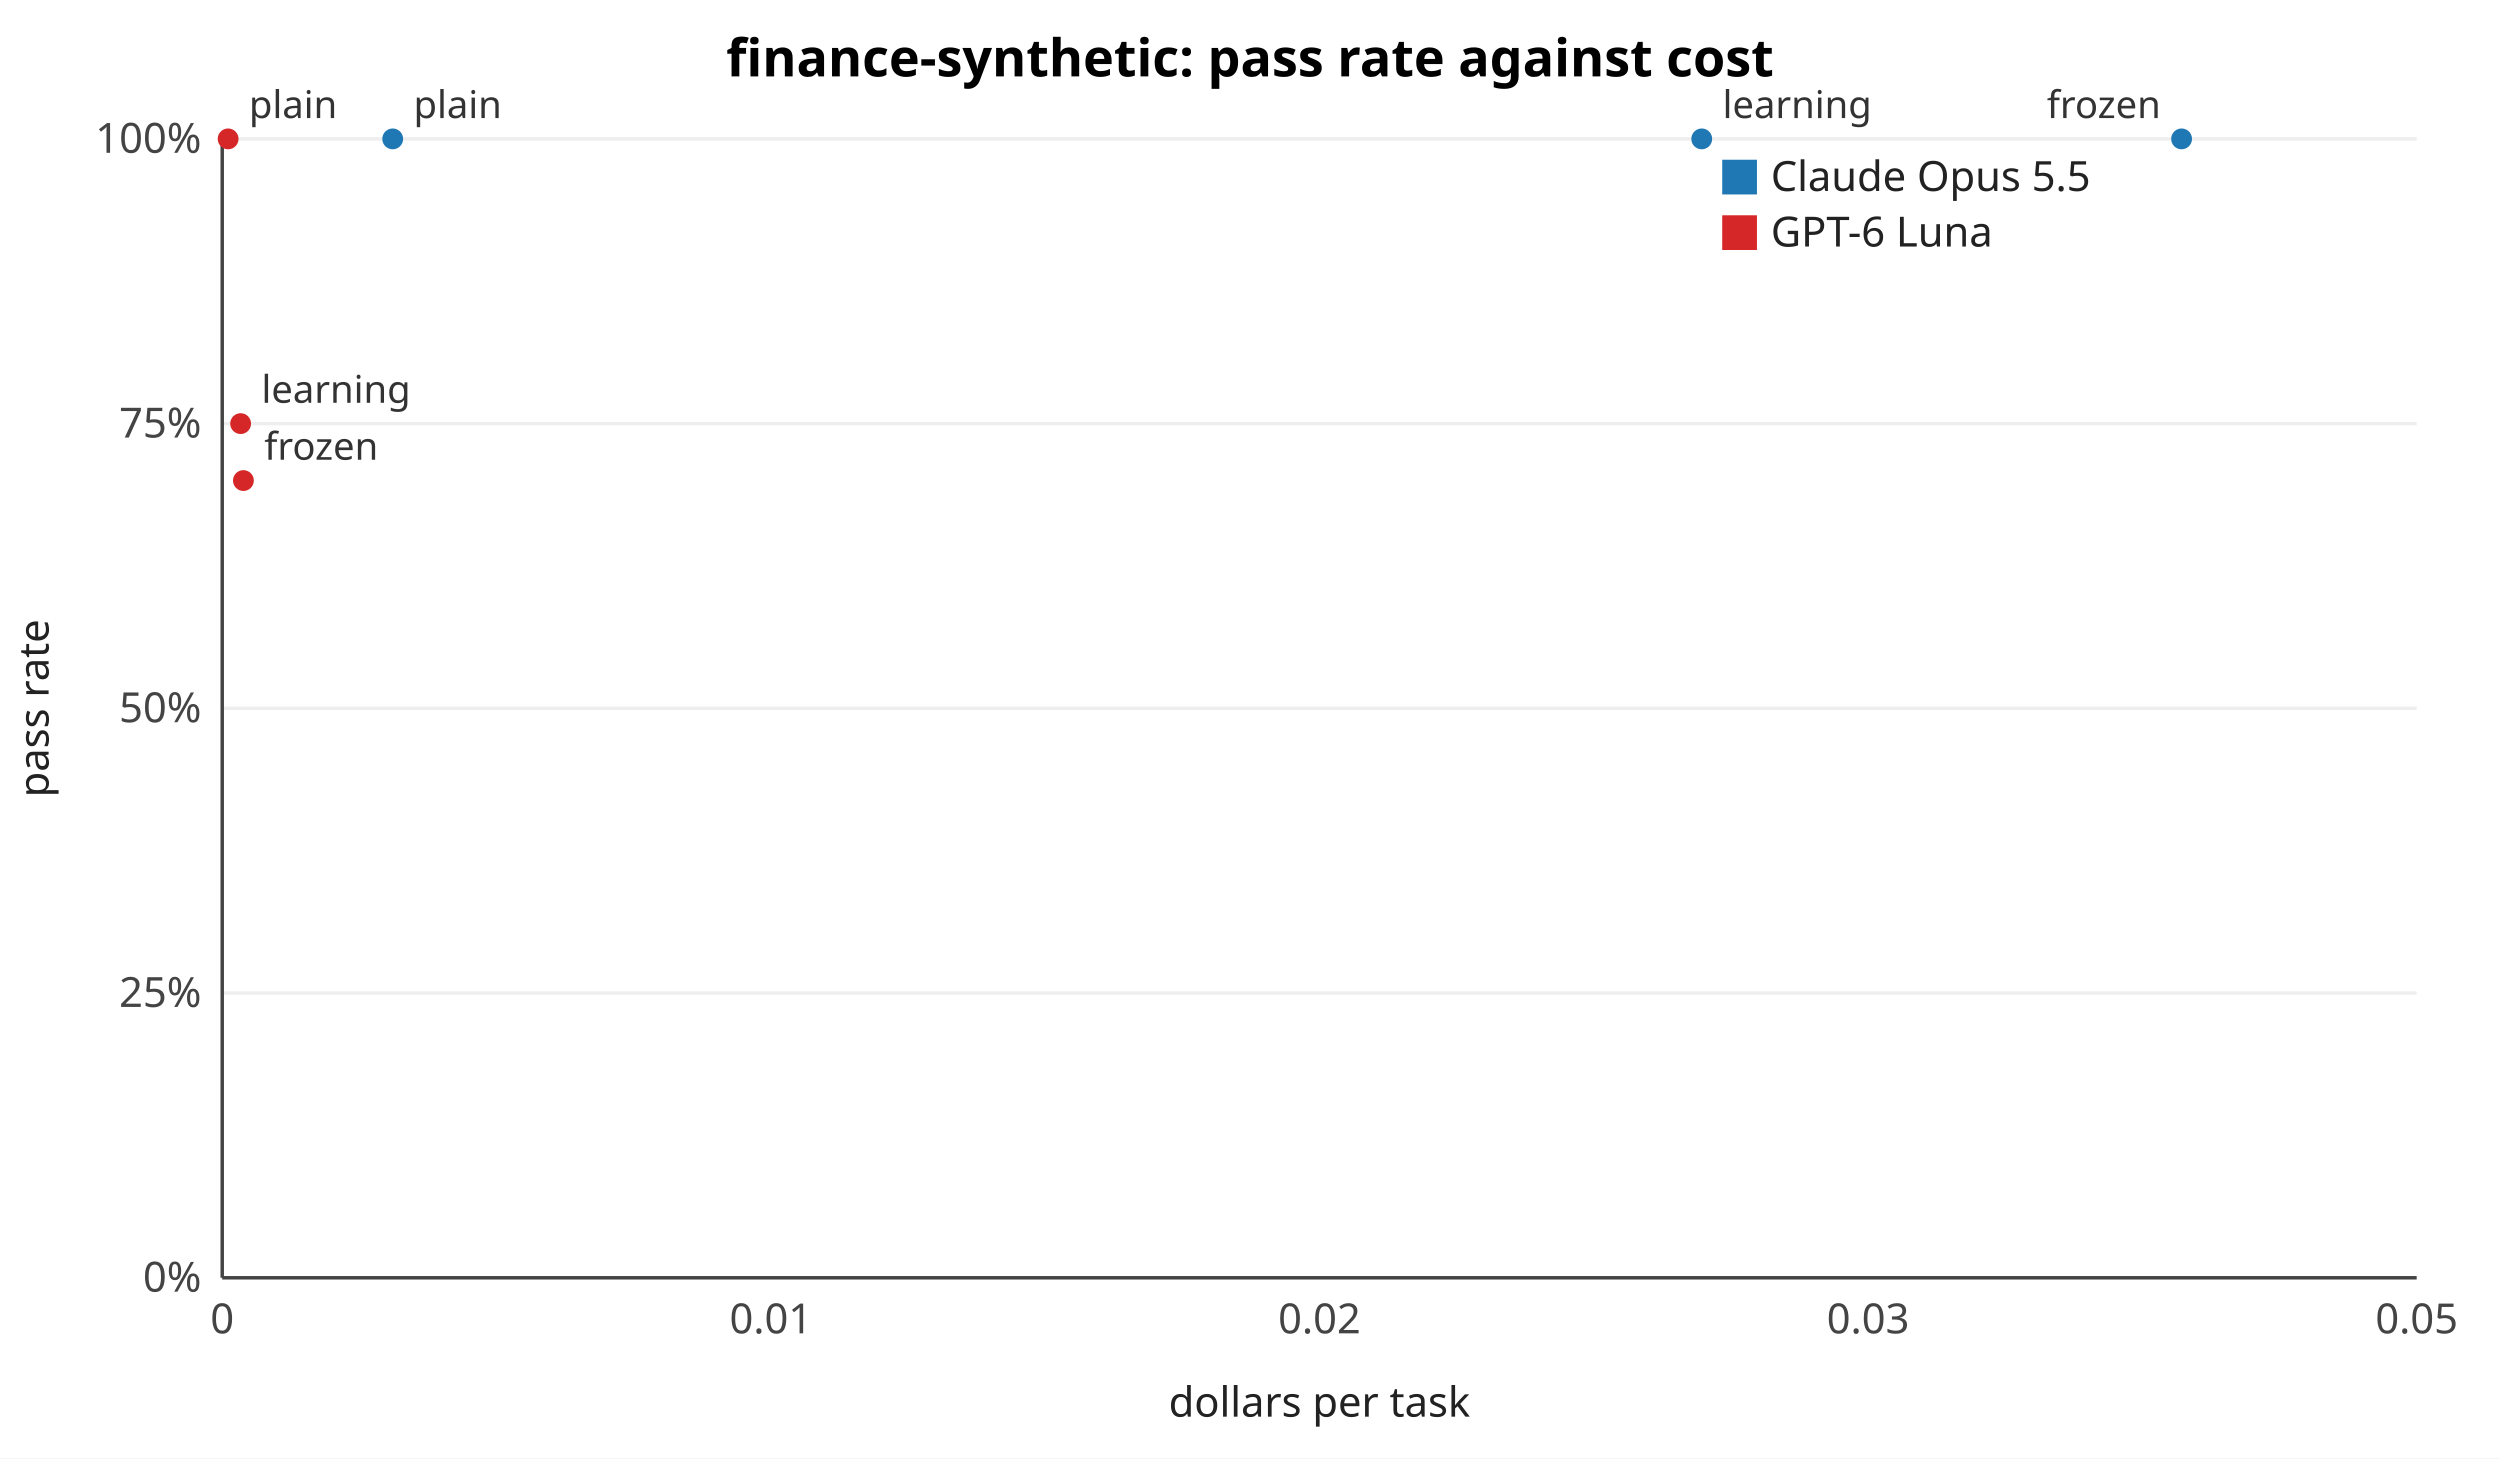
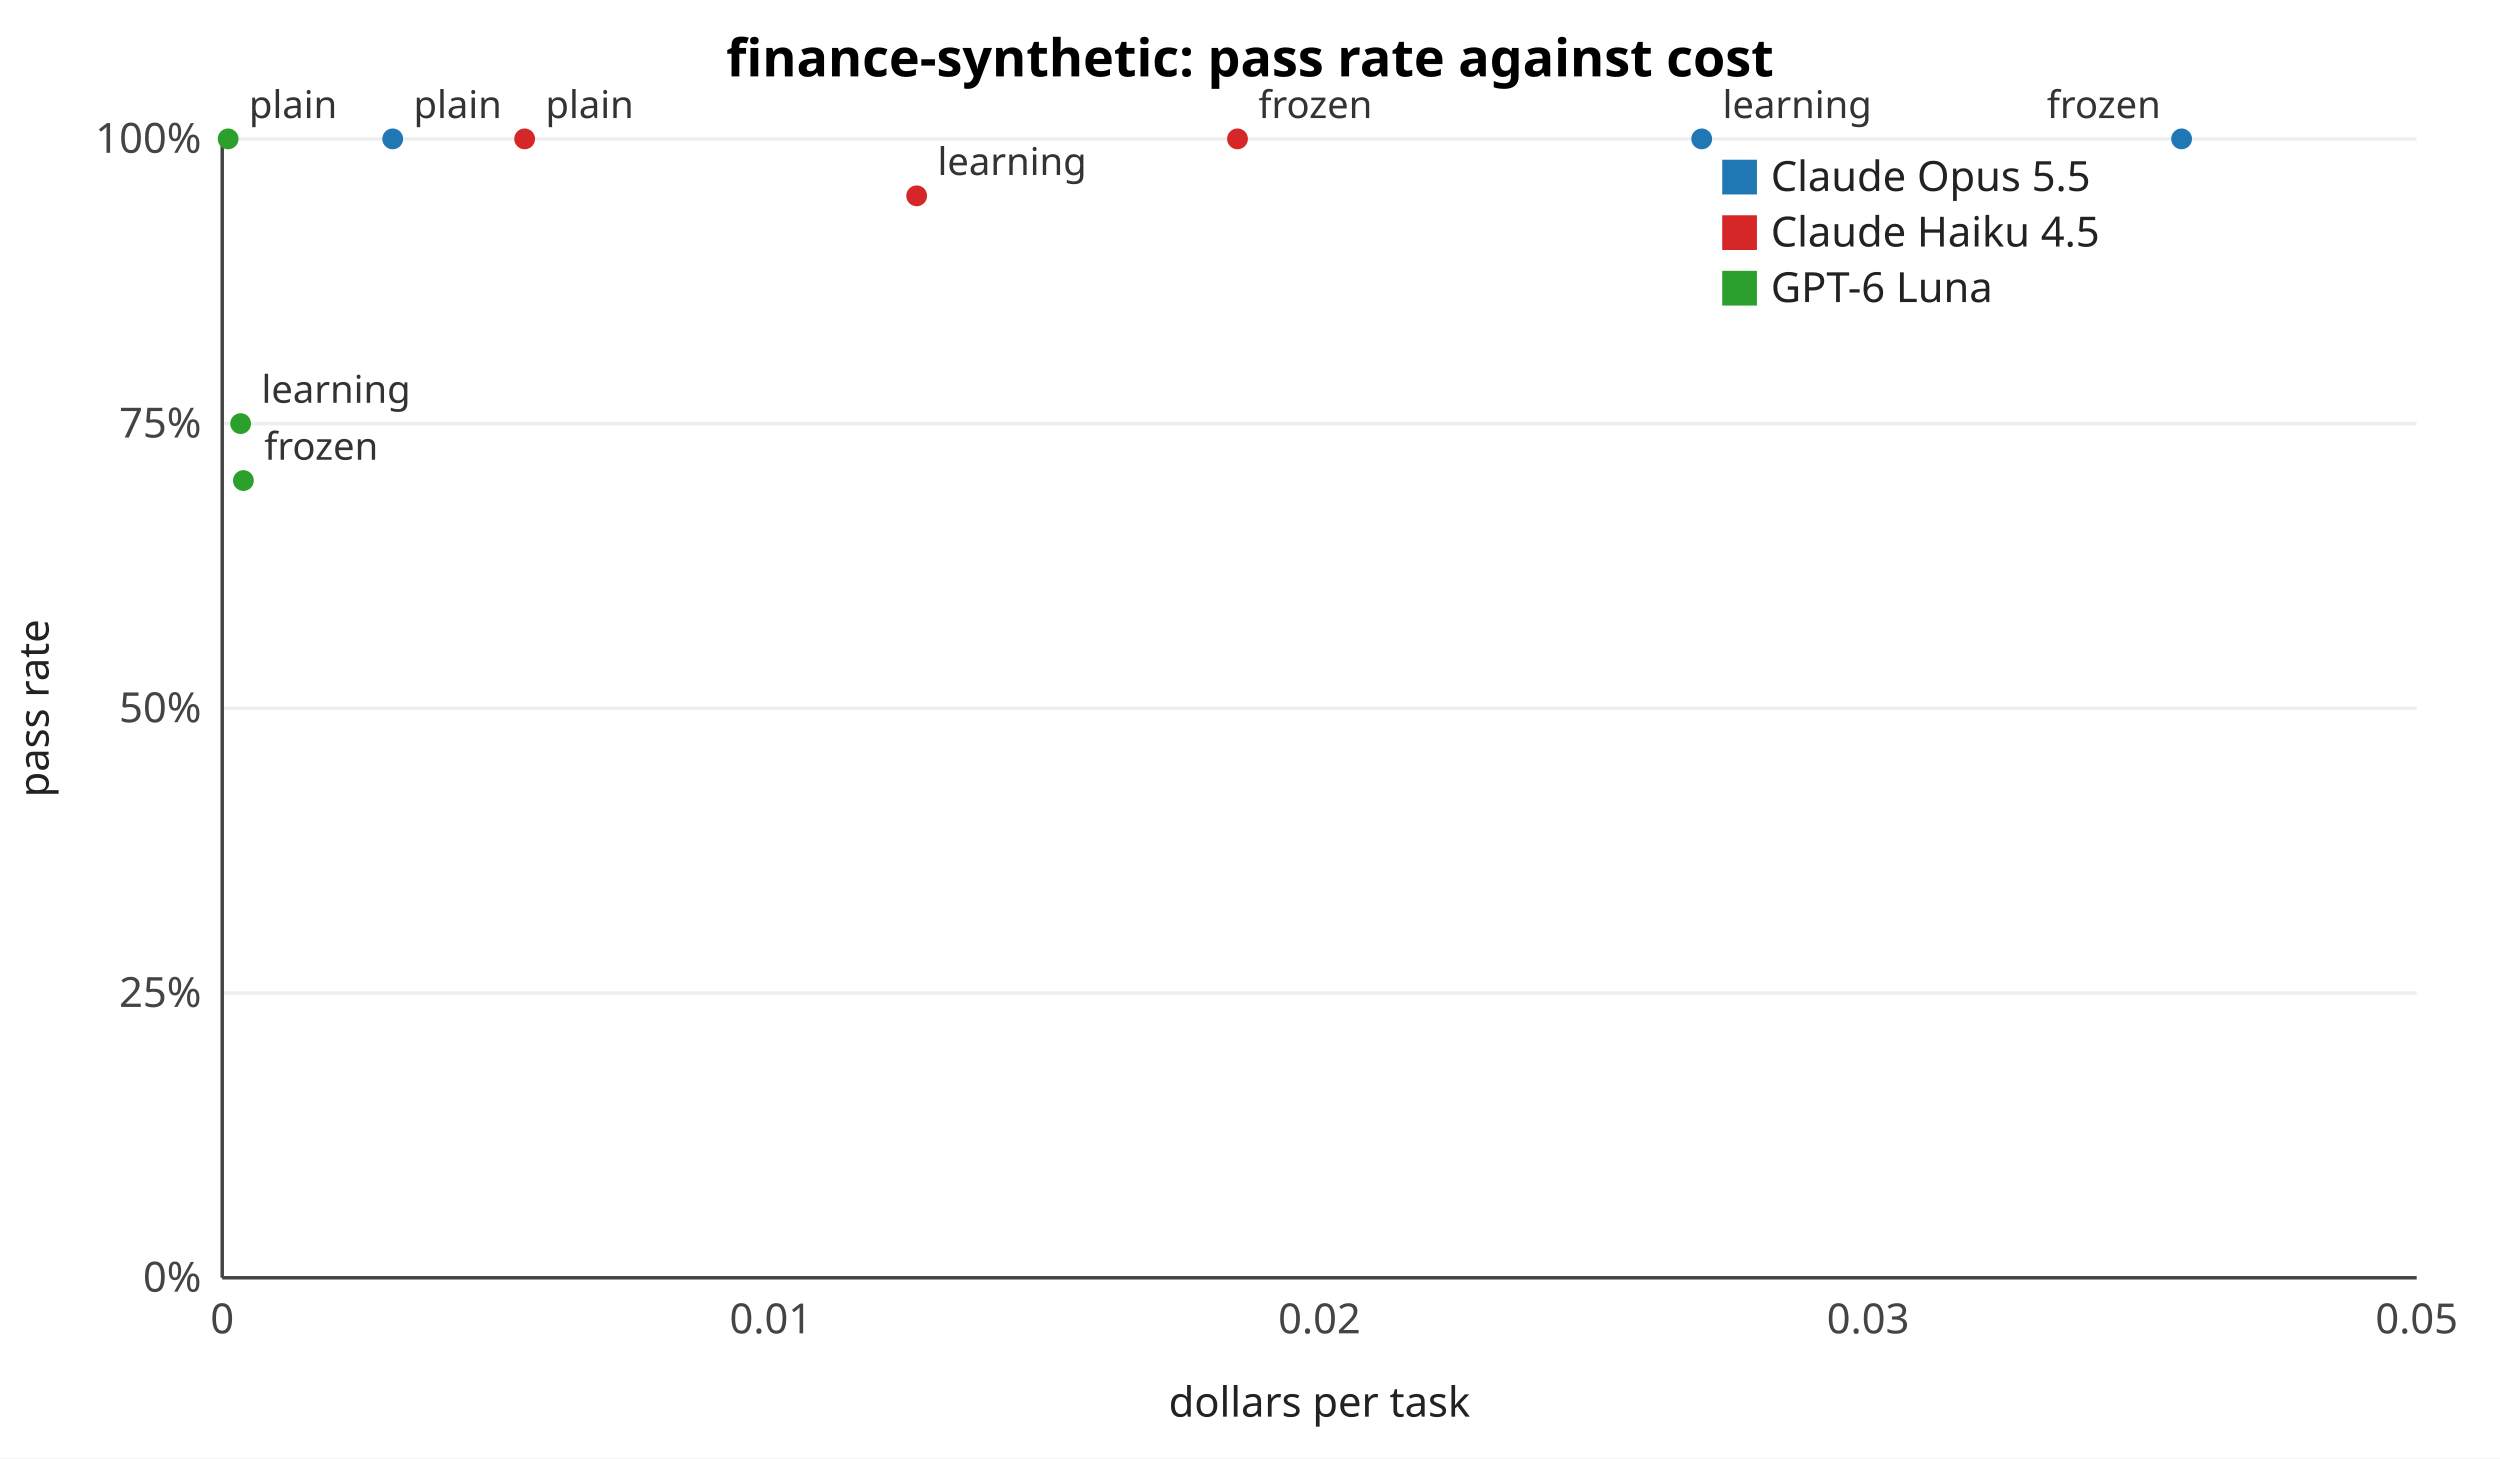
<svg xmlns="http://www.w3.org/2000/svg" width="720" height="420" viewBox="0 0 720 420" font-family="system-ui, sans-serif" font-size="12">
  <rect width="720" height="420" fill="#ffffff" />
  <text x="360" y="22" text-anchor="middle" font-size="15" font-weight="600">finance-synthetic: pass rate against cost</text>
  <text x="64" y="384" text-anchor="middle" fill="#444">0</text>
  <text x="58" y="372" text-anchor="end" fill="#444">0%</text>
  <line x1="64" y1="368" x2="696" y2="368" stroke="#eee" />
  <text x="222" y="384" text-anchor="middle" fill="#444">0.01</text>
  <text x="58" y="290" text-anchor="end" fill="#444">25%</text>
  <line x1="64" y1="286" x2="696" y2="286" stroke="#eee" />
  <text x="380" y="384" text-anchor="middle" fill="#444">0.02</text>
  <text x="58" y="208" text-anchor="end" fill="#444">50%</text>
  <line x1="64" y1="204" x2="696" y2="204" stroke="#eee" />
  <text x="538" y="384" text-anchor="middle" fill="#444">0.03</text>
  <text x="58" y="126" text-anchor="end" fill="#444">75%</text>
  <line x1="64" y1="122" x2="696" y2="122" stroke="#eee" />
  <text x="696" y="384" text-anchor="middle" fill="#444">0.05</text>
  <text x="58" y="44" text-anchor="end" fill="#444">100%</text>
  <line x1="64" y1="40" x2="696" y2="40" stroke="#eee" />
  <line x1="64" y1="368" x2="696" y2="368" stroke="#444" />
  <line x1="64" y1="40" x2="64" y2="368" stroke="#444" />
  <text x="380" y="408" text-anchor="middle" fill="#222">dollars per task</text>
  <text transform="translate(14 204) rotate(-90)" text-anchor="middle" fill="#222">pass rate</text>
  <circle cx="490.1" cy="40.0" r="3" fill="#1f77b4" />
  <circle cx="628.3" cy="40.0" r="3" fill="#1f77b4" />
  <circle cx="113.1" cy="40.0" r="3" fill="#1f77b4" />
  <rect x="496" y="46" width="10" height="10" fill="#1f77b4" />
  <text x="510" y="55" fill="#222">Claude Opus 5.5</text>
-   <circle cx="69.3" cy="122.0" r="3" fill="#d62728" />
-   <circle cx="70.1" cy="138.4" r="3" fill="#d62728" />
-   <circle cx="65.7" cy="40.0" r="3" fill="#d62728" />
+   <circle cx="264.0" cy="56.4" r="3" fill="#d62728" />
+   <circle cx="356.4" cy="40.0" r="3" fill="#d62728" />
+   <circle cx="151.1" cy="40.0" r="3" fill="#d62728" />
  <rect x="496" y="62" width="10" height="10" fill="#d62728" />
-   <text x="510" y="71" fill="#222">GPT-6 Luna</text>
+   <text x="510" y="71" fill="#222">Claude Haiku 4.5</text>
+   <circle cx="69.3" cy="122.0" r="3" fill="#2ca02c" />
+   <circle cx="70.1" cy="138.4" r="3" fill="#2ca02c" />
+   <circle cx="65.7" cy="40.0" r="3" fill="#2ca02c" />
+   <rect x="496" y="78" width="10" height="10" fill="#2ca02c" />
+   <text x="510" y="87" fill="#222">GPT-6 Luna</text>
  <text x="496.1" y="34.0" text-anchor="start" font-size="11" fill="#333">learning</text>
  <text x="622.3" y="34.0" text-anchor="end" font-size="11" fill="#333">frozen</text>
  <text x="119.1" y="34.0" text-anchor="start" font-size="11" fill="#333">plain</text>
+   <text x="270.0" y="50.4" text-anchor="start" font-size="11" fill="#333">learning</text>
+   <text x="362.4" y="34.0" text-anchor="start" font-size="11" fill="#333">frozen</text>
+   <text x="157.1" y="34.0" text-anchor="start" font-size="11" fill="#333">plain</text>
  <text x="75.3" y="116.0" text-anchor="start" font-size="11" fill="#333">learning</text>
  <text x="76.1" y="132.4" text-anchor="start" font-size="11" fill="#333">frozen</text>
  <text x="71.7" y="34.0" text-anchor="start" font-size="11" fill="#333">plain</text>
</svg>
